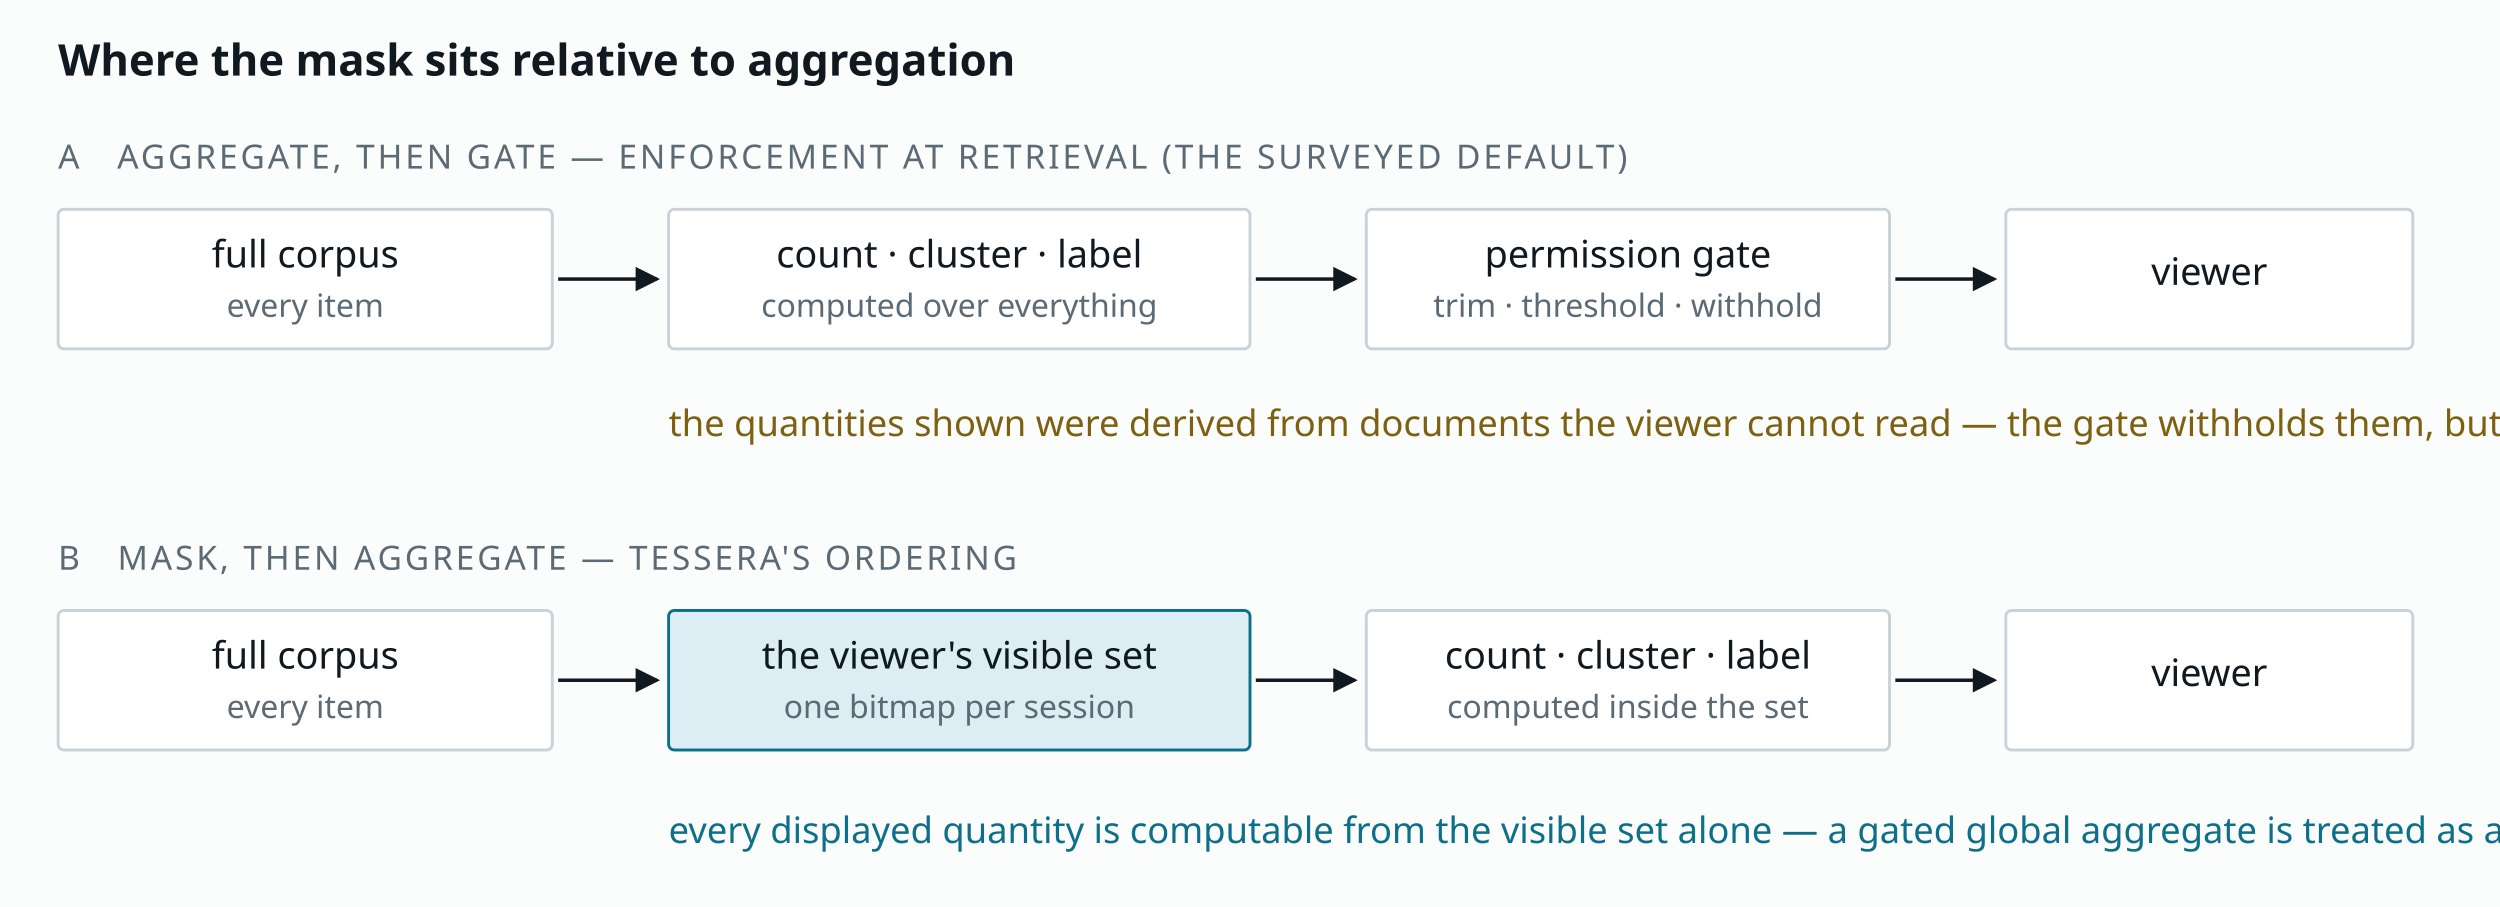
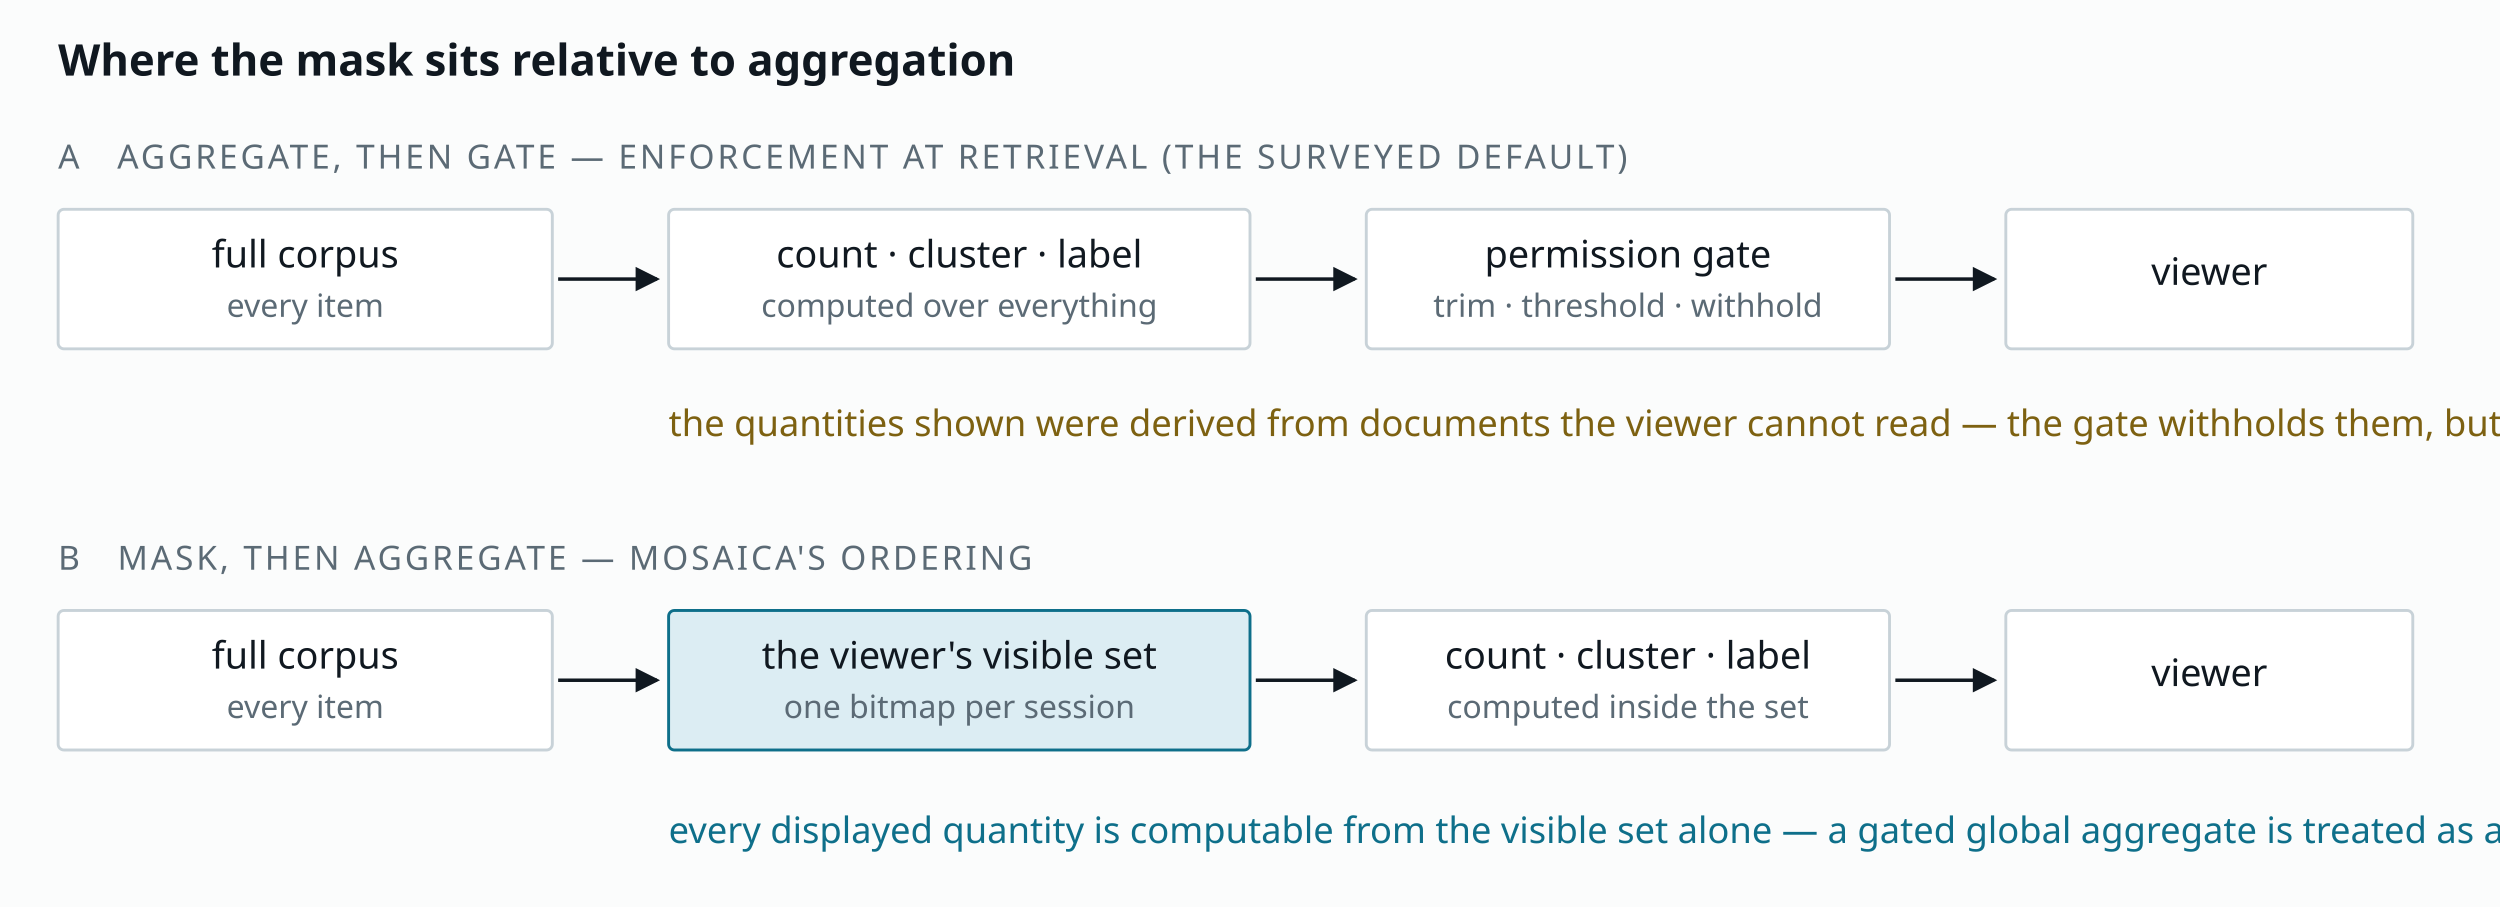
<svg xmlns="http://www.w3.org/2000/svg" viewBox="0 0 860 312" width="860" height="312" font-family="ui-sans-serif, system-ui, sans-serif">
  <rect x="0" y="0" width="860" height="312" fill="#fbfcfc" />
  <defs>
    <marker id="ar1" viewBox="0 0 8 8" refX="7" refY="4" markerWidth="7" markerHeight="7" orient="auto">
      <path d="M0,0 L8,4 L0,8 z" fill="#101820" />
    </marker>
  </defs>
  <text x="20" y="26" font-size="15" font-weight="600" fill="#101820">Where the mask sits relative to aggregation</text>
  <text x="20" y="58" font-size="11.5" fill="#5b6a75" letter-spacing="1">A   AGGREGATE, THEN GATE — ENFORCEMENT AT RETRIEVAL (THE SURVEYED DEFAULT)</text>
  <g stroke="#c8d2d8" fill="#ffffff">
    <rect x="20" y="72" width="170" height="48" rx="2" />
    <rect x="230" y="72" width="200" height="48" rx="2" />
    <rect x="470" y="72" width="180" height="48" rx="2" />
    <rect x="690" y="72" width="140" height="48" rx="2" />
  </g>
  <g font-size="13" fill="#101820" text-anchor="middle">
    <text x="105" y="92">full corpus</text>
    <text x="330" y="92">count · cluster · label</text>
    <text x="560" y="92">permission gate</text>
    <text x="760" y="98">viewer</text>
  </g>
  <g font-size="11" fill="#5b6a75" text-anchor="middle">
    <text x="105" y="109">every item</text>
    <text x="330" y="109">computed over everything</text>
    <text x="560" y="109">trim · threshold · withhold</text>
  </g>
  <g stroke="#101820" stroke-width="1.2" marker-end="url(#ar1)">
    <line x1="192" y1="96" x2="226" y2="96" />
    <line x1="432" y1="96" x2="466" y2="96" />
    <line x1="652" y1="96" x2="686" y2="96" />
  </g>
  <text x="230" y="150" font-size="12.5" fill="#7d6111">the quantities shown were derived from documents the viewer cannot read — the gate withholds them, but did not shape them</text>
-   <text x="20" y="196" font-size="11.5" fill="#5b6a75" letter-spacing="1">B   MASK, THEN AGGREGATE — TESSERA'S ORDERING</text>
+   <text x="20" y="196" font-size="11.5" fill="#5b6a75" letter-spacing="1">B   MASK, THEN AGGREGATE — MOSAICA'S ORDERING</text>
  <g stroke="#c8d2d8" fill="#ffffff">
    <rect x="20" y="210" width="170" height="48" rx="2" />
    <rect x="470" y="210" width="180" height="48" rx="2" />
    <rect x="690" y="210" width="140" height="48" rx="2" />
  </g>
  <rect x="230" y="210" width="200" height="48" rx="2" fill="#dcedf3" stroke="#0e6f8a" />
  <g font-size="13" fill="#101820" text-anchor="middle">
    <text x="105" y="230">full corpus</text>
    <text x="330" y="230">the viewer's visible set</text>
    <text x="560" y="230">count · cluster · label</text>
    <text x="760" y="236">viewer</text>
  </g>
  <g font-size="11" fill="#5b6a75" text-anchor="middle">
    <text x="105" y="247">every item</text>
    <text x="330" y="247">one bitmap per session</text>
    <text x="560" y="247">computed inside the set</text>
  </g>
  <g stroke="#101820" stroke-width="1.2" marker-end="url(#ar1)">
    <line x1="192" y1="234" x2="226" y2="234" />
    <line x1="432" y1="234" x2="466" y2="234" />
    <line x1="652" y1="234" x2="686" y2="234" />
  </g>
  <text x="230" y="290" font-size="12.5" fill="#0e6f8a">every displayed quantity is computable from the visible set alone — a gated global aggregate is treated as a disclosure, not a filtered view</text>
</svg>
